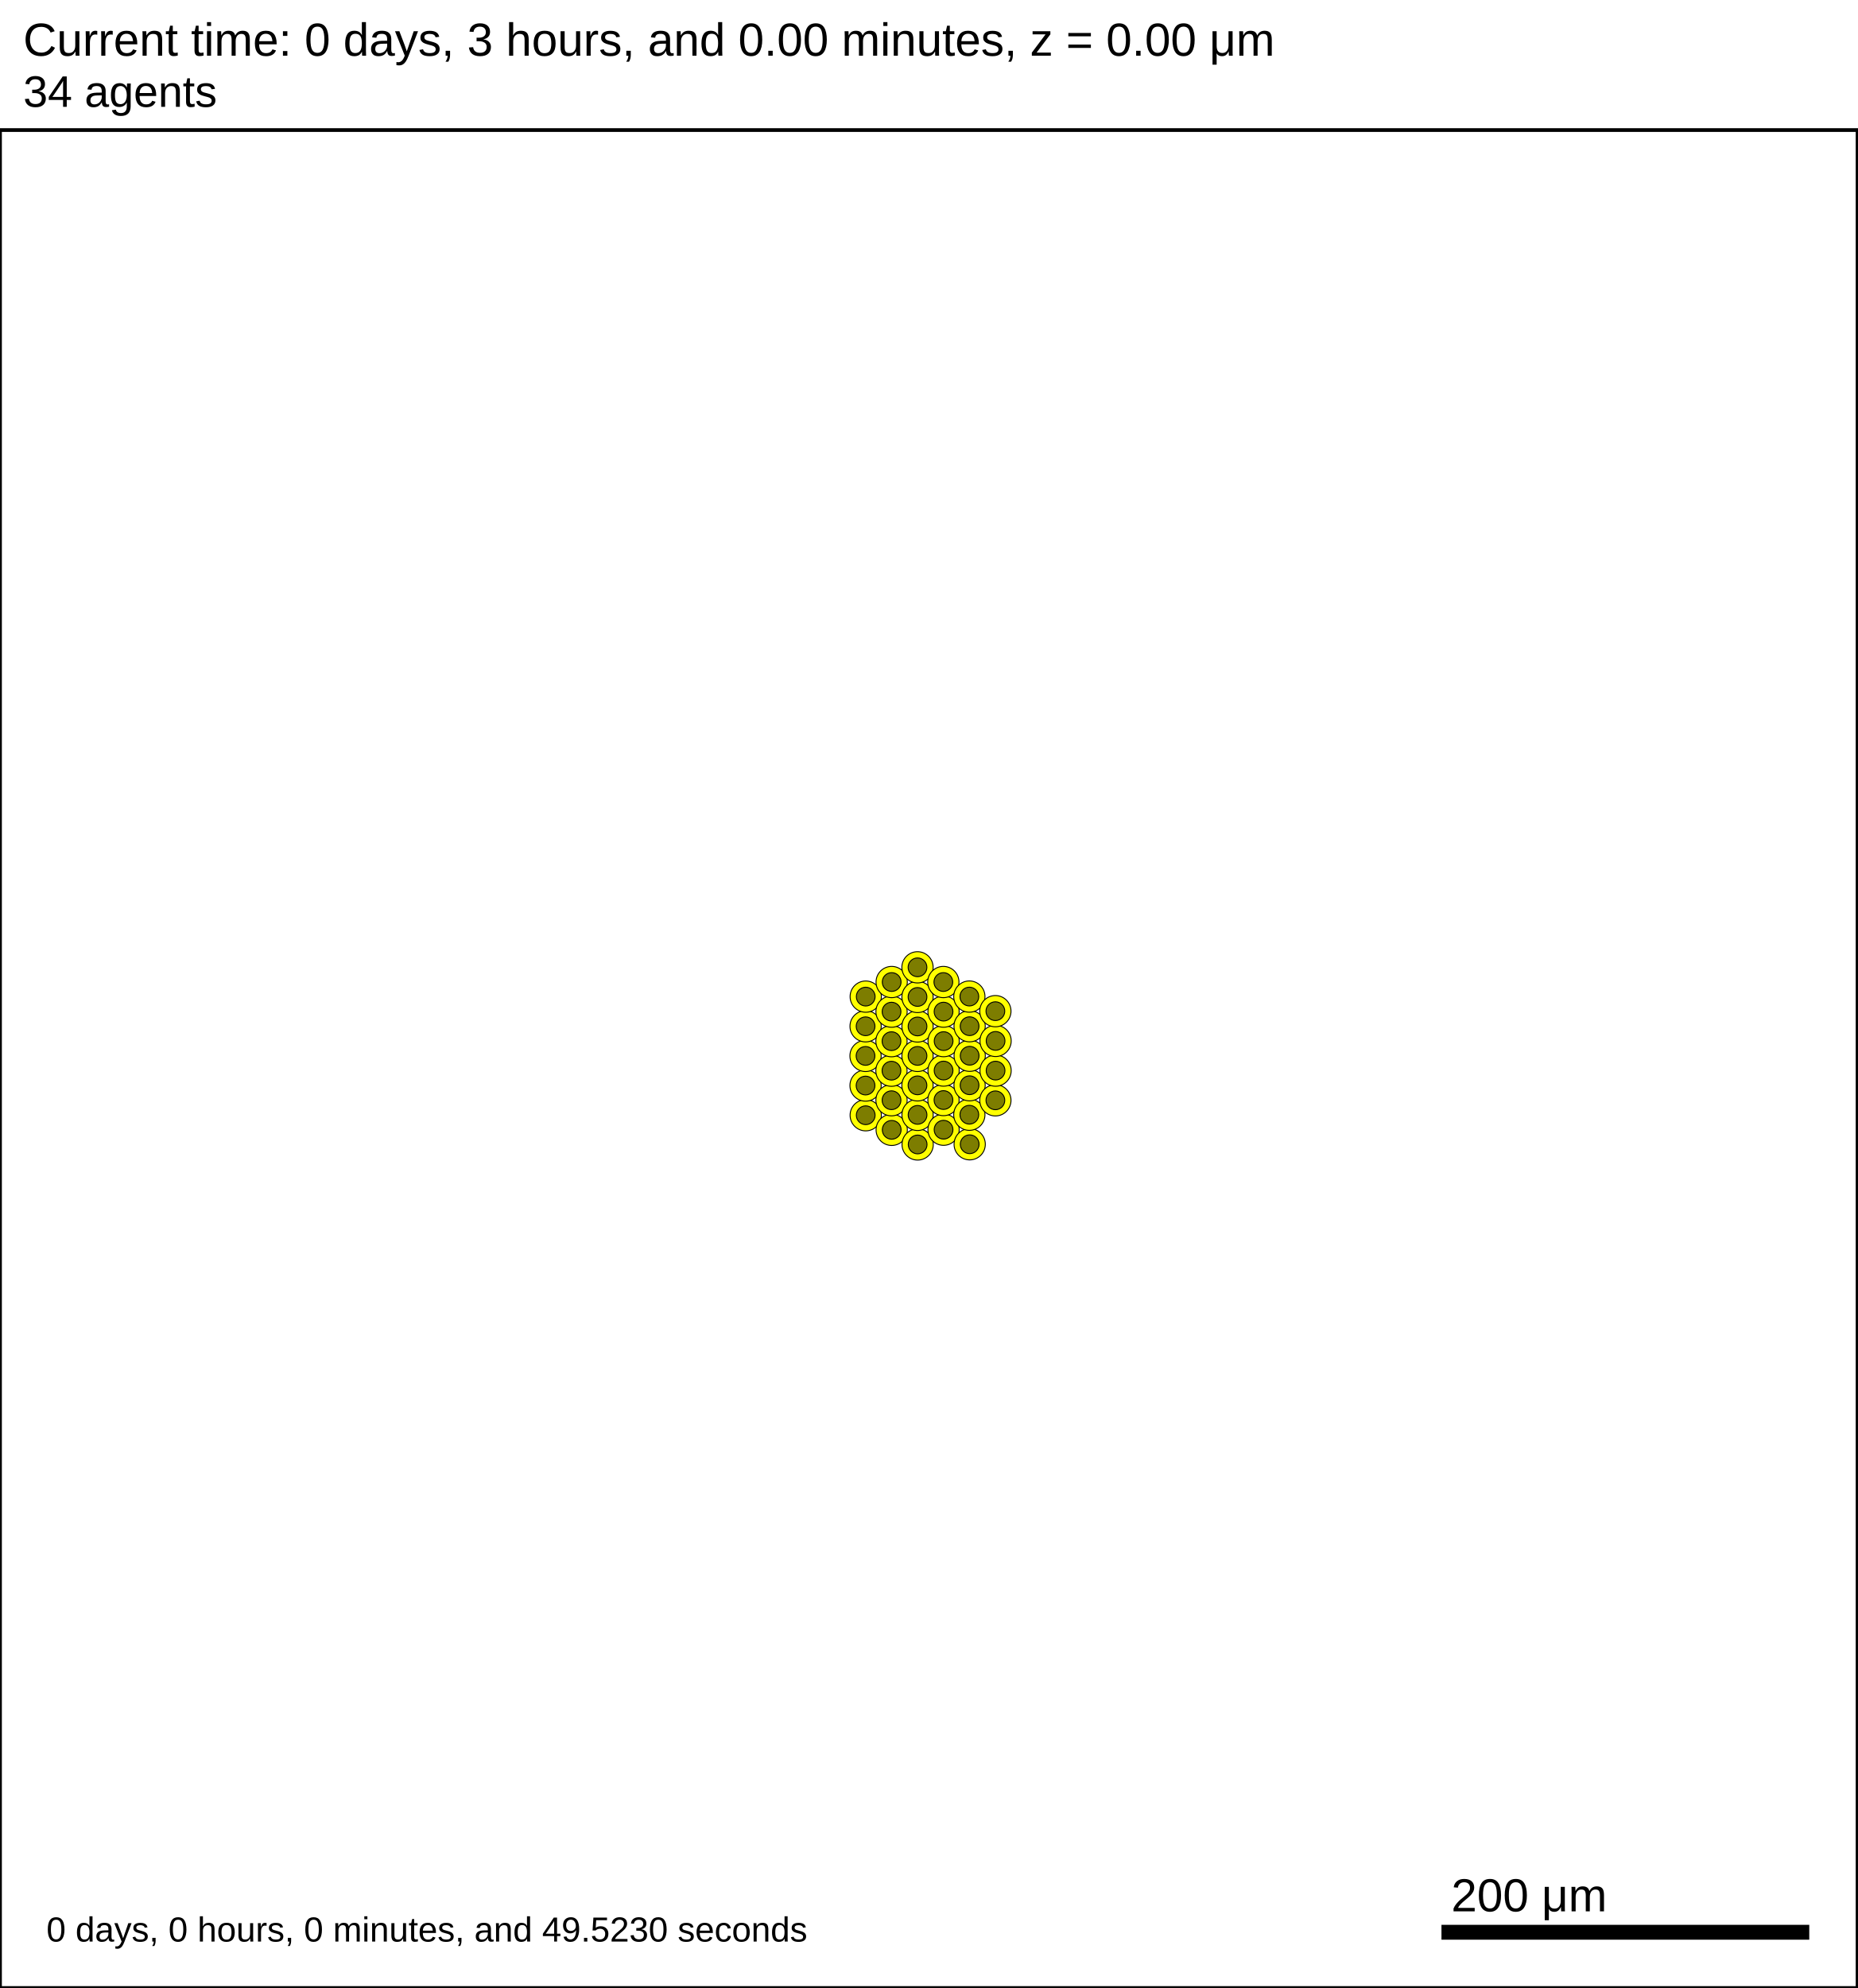
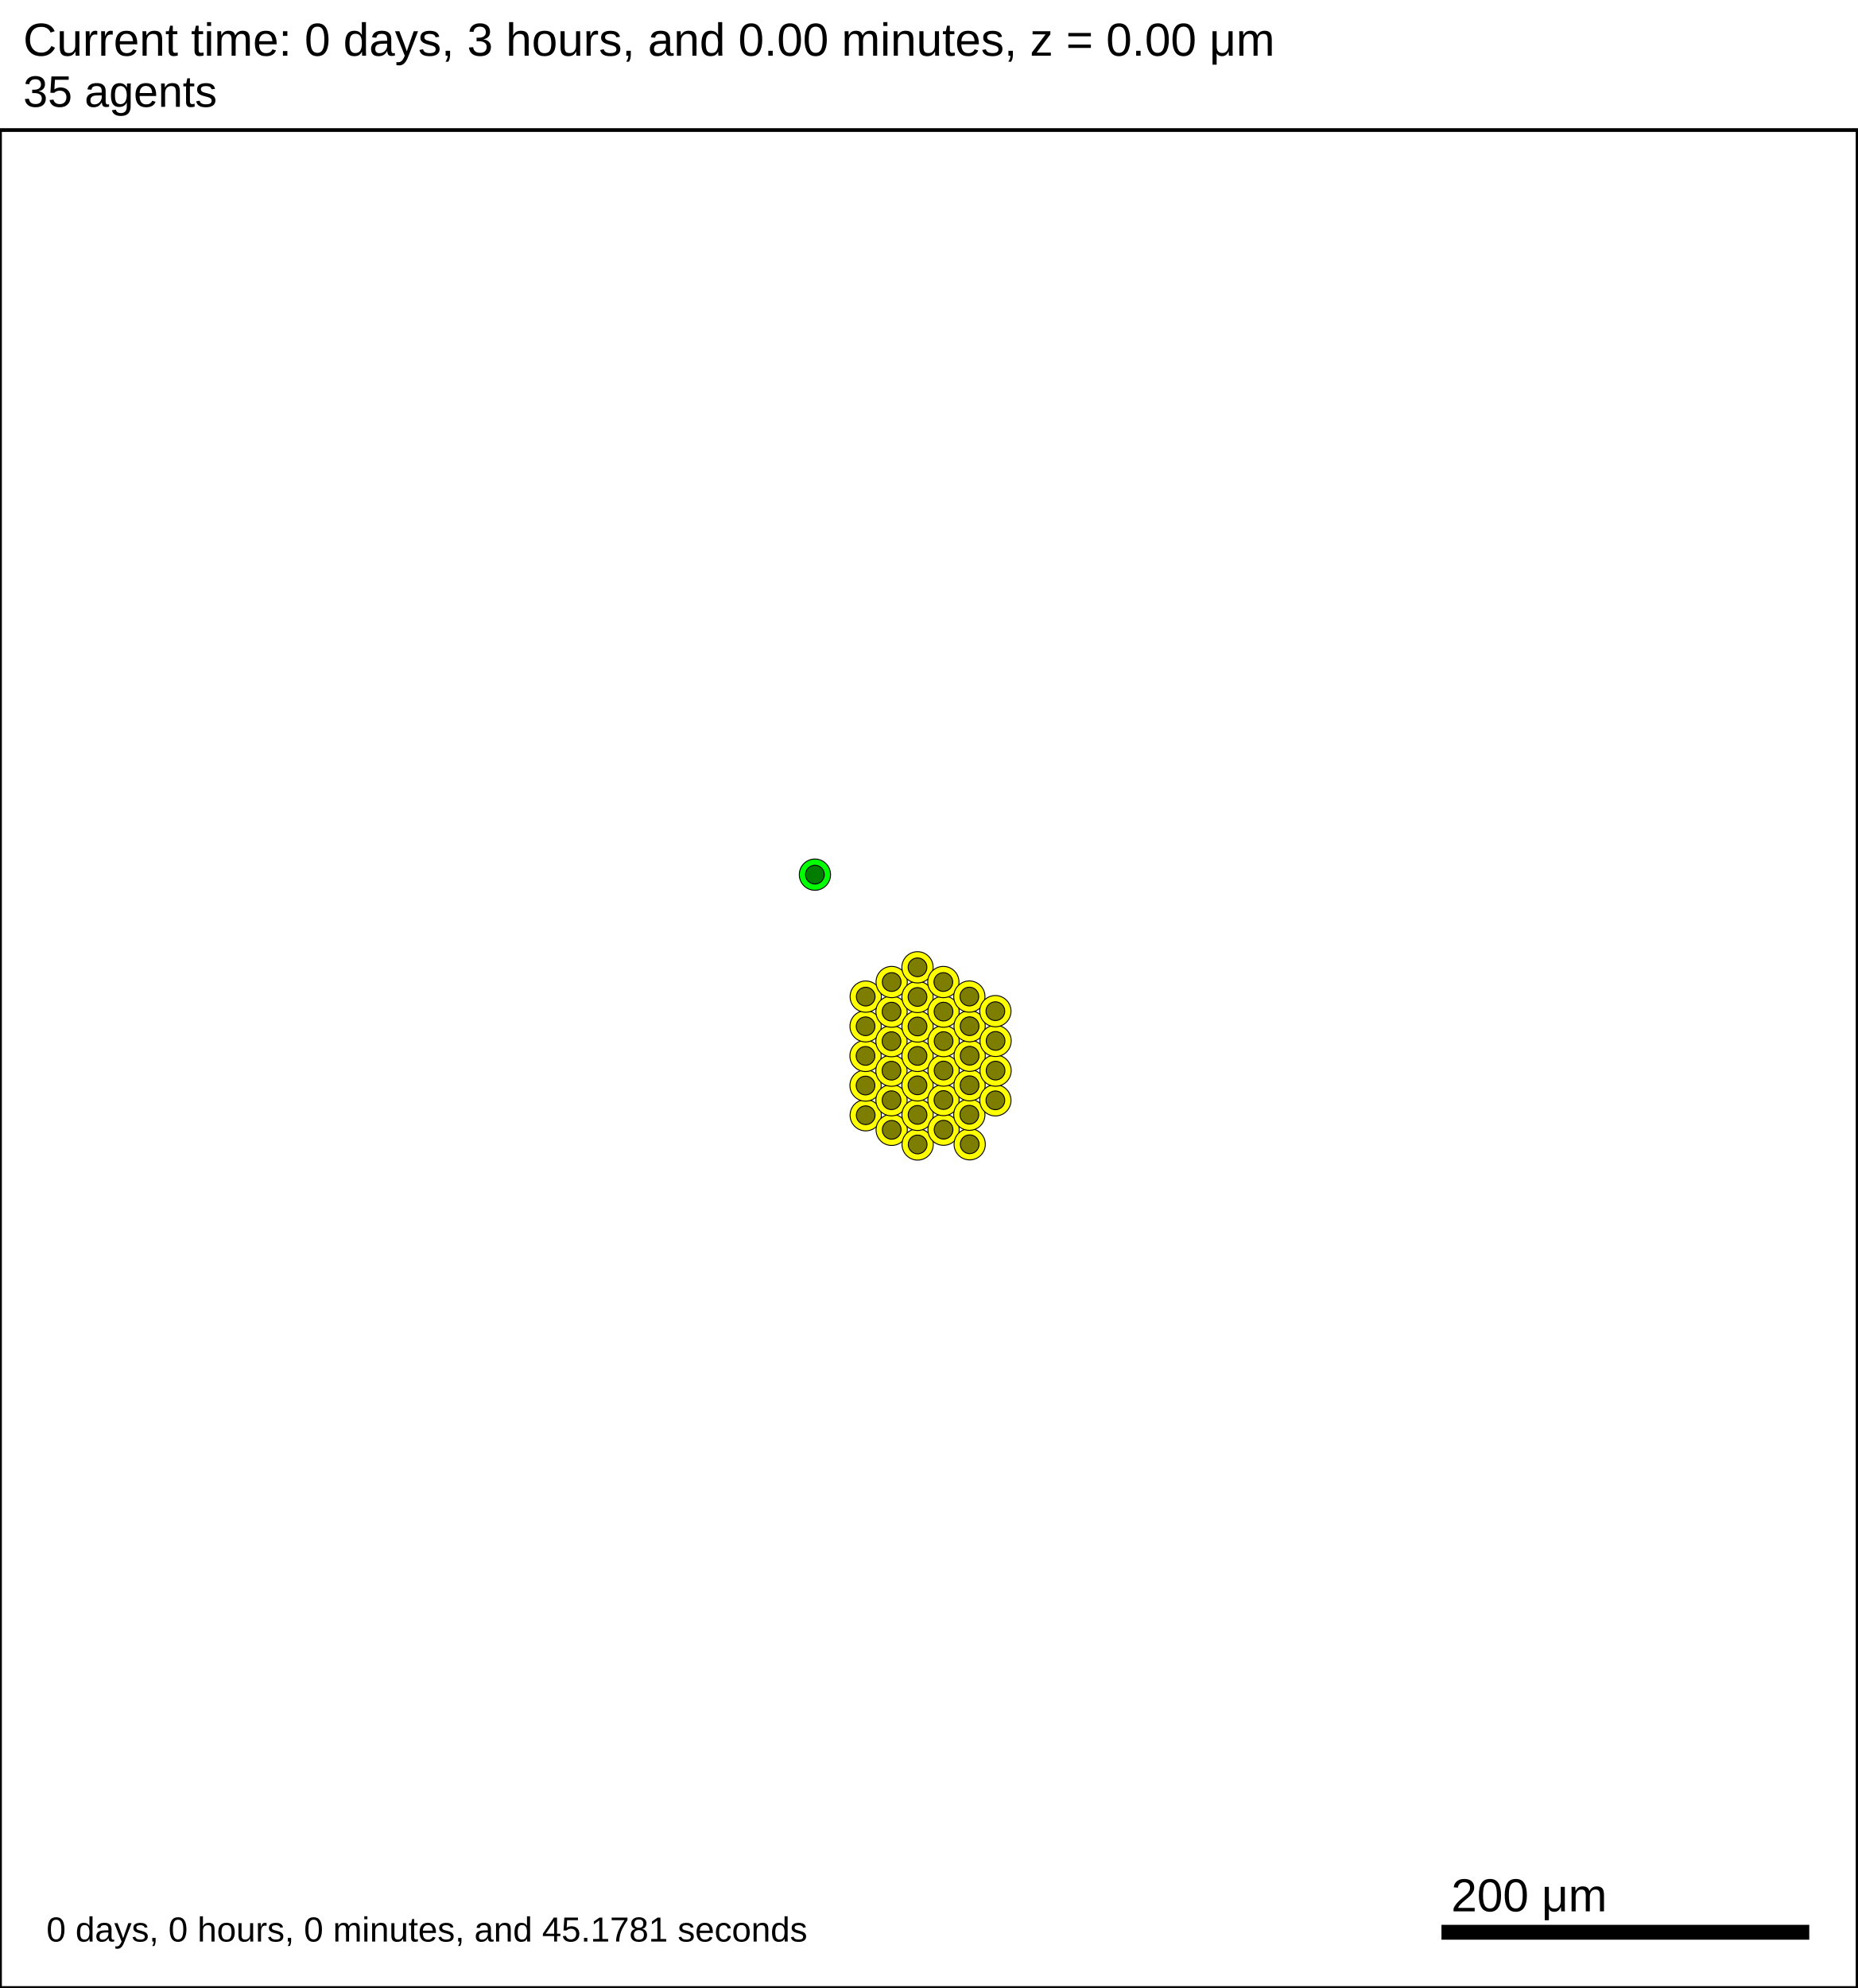
<svg xmlns="http://www.w3.org/2000/svg" version="1.1" width="1000" height="1070" id="svg2">
  <rect x="0" y="0" width="1000" height="1070" stroke-width="2" stroke="white" fill="white" />
  <text x="12.5" y="30" font-family="Arial" font-size="25" fill="black">
   Current time: 0 days, 3 hours, and 0.00 minutes, z = 0.00 μm
  </text>
  <text x="12.5" y="57.5" font-family="Arial" font-size="23.75" fill="black">
-    34 agents
+    35 agents
  </text>
  <g id="tissue" transform="translate(0,1070) scale(1,-1)">
    <g id="ECM">
  </g>
    <g id="cells">
      <g id="cell0" type="cancer cell" dead="false">
        <circle cx="466.046" cy="469.744" r="8.413" stroke-width="0.5" stroke="rgb(0,0,0)" fill="rgb(255,255,0)" />
        <circle cx="466.046" cy="469.744" r="5.052" stroke-width="0.5" stroke="rgb(0,0,0)" fill="rgb(125,125,0)" />
      </g>
      <g id="cell1" type="cancer cell" dead="false">
        <circle cx="465.962" cy="485.726" r="8.413" stroke-width="0.5" stroke="rgb(0,0,0)" fill="rgb(255,255,0)" />
        <circle cx="465.962" cy="485.726" r="5.052" stroke-width="0.5" stroke="rgb(0,0,0)" fill="rgb(125,125,0)" />
      </g>
      <g id="cell2" type="cancer cell" dead="false">
        <circle cx="465.95" cy="501.677" r="8.413" stroke-width="0.5" stroke="rgb(0,0,0)" fill="rgb(255,255,0)" />
        <circle cx="465.95" cy="501.677" r="5.052" stroke-width="0.5" stroke="rgb(0,0,0)" fill="rgb(125,125,0)" />
      </g>
      <g id="cell3" type="cancer cell" dead="false">
        <circle cx="465.98" cy="517.622" r="8.413" stroke-width="0.5" stroke="rgb(0,0,0)" fill="rgb(255,255,0)" />
        <circle cx="465.98" cy="517.622" r="5.052" stroke-width="0.5" stroke="rgb(0,0,0)" fill="rgb(125,125,0)" />
      </g>
      <g id="cell4" type="cancer cell" dead="false">
        <circle cx="466.054" cy="533.594" r="8.413" stroke-width="0.5" stroke="rgb(0,0,0)" fill="rgb(255,255,0)" />
        <circle cx="466.054" cy="533.594" r="5.052" stroke-width="0.5" stroke="rgb(0,0,0)" fill="rgb(125,125,0)" />
      </g>
      <g id="cell5" type="cancer cell" dead="false">
        <circle cx="480.039" cy="461.889" r="8.413" stroke-width="0.5" stroke="rgb(0,0,0)" fill="rgb(255,255,0)" />
        <circle cx="480.039" cy="461.889" r="5.052" stroke-width="0.5" stroke="rgb(0,0,0)" fill="rgb(125,125,0)" />
      </g>
      <g id="cell6" type="cancer cell" dead="false">
        <circle cx="479.939" cy="477.827" r="8.413" stroke-width="0.5" stroke="rgb(0,0,0)" fill="rgb(255,255,0)" />
        <circle cx="479.939" cy="477.827" r="5.052" stroke-width="0.5" stroke="rgb(0,0,0)" fill="rgb(125,125,0)" />
      </g>
      <g id="cell7" type="cancer cell" dead="false">
        <circle cx="479.908" cy="493.73" r="8.413" stroke-width="0.5" stroke="rgb(0,0,0)" fill="rgb(255,255,0)" />
        <circle cx="479.908" cy="493.73" r="5.052" stroke-width="0.5" stroke="rgb(0,0,0)" fill="rgb(125,125,0)" />
      </g>
      <g id="cell8" type="cancer cell" dead="false">
        <circle cx="479.922" cy="509.614" r="8.413" stroke-width="0.5" stroke="rgb(0,0,0)" fill="rgb(255,255,0)" />
        <circle cx="479.922" cy="509.614" r="5.052" stroke-width="0.5" stroke="rgb(0,0,0)" fill="rgb(125,125,0)" />
      </g>
      <g id="cell9" type="cancer cell" dead="false">
        <circle cx="479.951" cy="525.507" r="8.413" stroke-width="0.5" stroke="rgb(0,0,0)" fill="rgb(255,255,0)" />
        <circle cx="479.951" cy="525.507" r="5.052" stroke-width="0.5" stroke="rgb(0,0,0)" fill="rgb(125,125,0)" />
      </g>
      <g id="cell10" type="cancer cell" dead="false">
        <circle cx="480.022" cy="541.442" r="8.413" stroke-width="0.5" stroke="rgb(0,0,0)" fill="rgb(255,255,0)" />
        <circle cx="480.022" cy="541.442" r="5.052" stroke-width="0.5" stroke="rgb(0,0,0)" fill="rgb(125,125,0)" />
      </g>
      <g id="cell11" type="cancer cell" dead="false">
        <circle cx="494.008" cy="454.016" r="8.413" stroke-width="0.5" stroke="rgb(0,0,0)" fill="rgb(255,255,0)" />
        <circle cx="494.008" cy="454.016" r="5.052" stroke-width="0.5" stroke="rgb(0,0,0)" fill="rgb(125,125,0)" />
      </g>
      <g id="cell12" type="cancer cell" dead="false">
        <circle cx="493.958" cy="469.943" r="8.413" stroke-width="0.5" stroke="rgb(0,0,0)" fill="rgb(255,255,0)" />
        <circle cx="493.958" cy="469.943" r="5.052" stroke-width="0.5" stroke="rgb(0,0,0)" fill="rgb(125,125,0)" />
      </g>
      <g id="cell13" type="cancer cell" dead="false">
        <circle cx="493.918" cy="485.834" r="8.413" stroke-width="0.5" stroke="rgb(0,0,0)" fill="rgb(255,255,0)" />
        <circle cx="493.918" cy="485.834" r="5.052" stroke-width="0.5" stroke="rgb(0,0,0)" fill="rgb(125,125,0)" />
      </g>
      <g id="cell14" type="cancer cell" dead="false">
        <circle cx="493.936" cy="501.686" r="8.413" stroke-width="0.5" stroke="rgb(0,0,0)" fill="rgb(255,255,0)" />
        <circle cx="493.936" cy="501.686" r="5.052" stroke-width="0.5" stroke="rgb(0,0,0)" fill="rgb(125,125,0)" />
      </g>
      <g id="cell15" type="cancer cell" dead="false">
        <circle cx="493.944" cy="517.534" r="8.413" stroke-width="0.5" stroke="rgb(0,0,0)" fill="rgb(255,255,0)" />
        <circle cx="493.944" cy="517.534" r="5.052" stroke-width="0.5" stroke="rgb(0,0,0)" fill="rgb(125,125,0)" />
      </g>
      <g id="cell16" type="cancer cell" dead="false">
        <circle cx="493.935" cy="533.411" r="8.413" stroke-width="0.5" stroke="rgb(0,0,0)" fill="rgb(255,255,0)" />
        <circle cx="493.935" cy="533.411" r="5.052" stroke-width="0.5" stroke="rgb(0,0,0)" fill="rgb(125,125,0)" />
      </g>
      <g id="cell17" type="cancer cell" dead="false">
        <circle cx="493.928" cy="549.362" r="8.413" stroke-width="0.5" stroke="rgb(0,0,0)" fill="rgb(255,255,0)" />
        <circle cx="493.928" cy="549.362" r="5.052" stroke-width="0.5" stroke="rgb(0,0,0)" fill="rgb(125,125,0)" />
      </g>
      <g id="cell18" type="cancer cell" dead="false">
        <circle cx="507.957" cy="461.96" r="8.413" stroke-width="0.5" stroke="rgb(0,0,0)" fill="rgb(255,255,0)" />
        <circle cx="507.957" cy="461.96" r="5.052" stroke-width="0.5" stroke="rgb(0,0,0)" fill="rgb(125,125,0)" />
      </g>
      <g id="cell19" type="cancer cell" dead="false">
        <circle cx="507.912" cy="477.925" r="8.413" stroke-width="0.5" stroke="rgb(0,0,0)" fill="rgb(255,255,0)" />
        <circle cx="507.912" cy="477.925" r="5.052" stroke-width="0.5" stroke="rgb(0,0,0)" fill="rgb(125,125,0)" />
      </g>
      <g id="cell20" type="cancer cell" dead="false">
        <circle cx="507.967" cy="493.797" r="8.413" stroke-width="0.5" stroke="rgb(0,0,0)" fill="rgb(255,255,0)" />
        <circle cx="507.967" cy="493.797" r="5.052" stroke-width="0.5" stroke="rgb(0,0,0)" fill="rgb(125,125,0)" />
      </g>
      <g id="cell21" type="cancer cell" dead="false">
        <circle cx="507.986" cy="509.648" r="8.413" stroke-width="0.5" stroke="rgb(0,0,0)" fill="rgb(255,255,0)" />
        <circle cx="507.986" cy="509.648" r="5.052" stroke-width="0.5" stroke="rgb(0,0,0)" fill="rgb(125,125,0)" />
      </g>
      <g id="cell22" type="cancer cell" dead="false">
        <circle cx="507.944" cy="525.518" r="8.413" stroke-width="0.5" stroke="rgb(0,0,0)" fill="rgb(255,255,0)" />
        <circle cx="507.944" cy="525.518" r="5.052" stroke-width="0.5" stroke="rgb(0,0,0)" fill="rgb(125,125,0)" />
      </g>
      <g id="cell23" type="cancer cell" dead="false">
        <circle cx="507.841" cy="541.441" r="8.413" stroke-width="0.5" stroke="rgb(0,0,0)" fill="rgb(255,255,0)" />
        <circle cx="507.841" cy="541.441" r="5.052" stroke-width="0.5" stroke="rgb(0,0,0)" fill="rgb(125,125,0)" />
      </g>
      <g id="cell24" type="cancer cell" dead="false">
        <circle cx="522.022" cy="454.123" r="8.413" stroke-width="0.5" stroke="rgb(0,0,0)" fill="rgb(255,255,0)" />
        <circle cx="522.022" cy="454.123" r="5.052" stroke-width="0.5" stroke="rgb(0,0,0)" fill="rgb(125,125,0)" />
      </g>
      <g id="cell25" type="cancer cell" dead="false">
        <circle cx="521.834" cy="470.025" r="8.413" stroke-width="0.5" stroke="rgb(0,0,0)" fill="rgb(255,255,0)" />
        <circle cx="521.834" cy="470.025" r="5.052" stroke-width="0.5" stroke="rgb(0,0,0)" fill="rgb(125,125,0)" />
      </g>
      <g id="cell26" type="cancer cell" dead="false">
        <circle cx="521.958" cy="485.89" r="8.413" stroke-width="0.5" stroke="rgb(0,0,0)" fill="rgb(255,255,0)" />
        <circle cx="521.958" cy="485.89" r="5.052" stroke-width="0.5" stroke="rgb(0,0,0)" fill="rgb(125,125,0)" />
      </g>
      <g id="cell27" type="cancer cell" dead="false">
        <circle cx="522.011" cy="501.769" r="8.413" stroke-width="0.5" stroke="rgb(0,0,0)" fill="rgb(255,255,0)" />
        <circle cx="522.011" cy="501.769" r="5.052" stroke-width="0.5" stroke="rgb(0,0,0)" fill="rgb(125,125,0)" />
      </g>
      <g id="cell28" type="cancer cell" dead="false">
        <circle cx="521.977" cy="517.672" r="8.413" stroke-width="0.5" stroke="rgb(0,0,0)" fill="rgb(255,255,0)" />
        <circle cx="521.977" cy="517.672" r="5.052" stroke-width="0.5" stroke="rgb(0,0,0)" fill="rgb(125,125,0)" />
      </g>
      <g id="cell29" type="cancer cell" dead="false">
        <circle cx="521.844" cy="533.618" r="8.413" stroke-width="0.5" stroke="rgb(0,0,0)" fill="rgb(255,255,0)" />
        <circle cx="521.844" cy="533.618" r="5.052" stroke-width="0.5" stroke="rgb(0,0,0)" fill="rgb(125,125,0)" />
      </g>
      <g id="cell30" type="cancer cell" dead="false">
        <circle cx="535.855" cy="477.776" r="8.413" stroke-width="0.5" stroke="rgb(0,0,0)" fill="rgb(255,255,0)" />
        <circle cx="535.855" cy="477.776" r="5.052" stroke-width="0.5" stroke="rgb(0,0,0)" fill="rgb(125,125,0)" />
      </g>
      <g id="cell31" type="cancer cell" dead="false">
        <circle cx="535.956" cy="493.766" r="8.413" stroke-width="0.5" stroke="rgb(0,0,0)" fill="rgb(255,255,0)" />
        <circle cx="535.956" cy="493.766" r="5.052" stroke-width="0.5" stroke="rgb(0,0,0)" fill="rgb(125,125,0)" />
      </g>
      <g id="cell32" type="cancer cell" dead="false">
        <circle cx="535.961" cy="509.755" r="8.413" stroke-width="0.5" stroke="rgb(0,0,0)" fill="rgb(255,255,0)" />
        <circle cx="535.961" cy="509.755" r="5.052" stroke-width="0.5" stroke="rgb(0,0,0)" fill="rgb(125,125,0)" />
      </g>
      <g id="cell33" type="cancer cell" dead="false">
        <circle cx="535.852" cy="525.76" r="8.413" stroke-width="0.5" stroke="rgb(0,0,0)" fill="rgb(255,255,0)" />
        <circle cx="535.852" cy="525.76" r="5.052" stroke-width="0.5" stroke="rgb(0,0,0)" fill="rgb(125,125,0)" />
      </g>
+       <g id="cell34" type="Macrophage" dead="false">
+         <circle cx="438.709" cy="599.239" r="8.413" stroke-width="0.5" stroke="rgb(0,0,0)" fill="rgb(0,255,0)" />
+         <circle cx="438.709" cy="599.239" r="5.052" stroke-width="0.5" stroke="rgb(0,0,0)" fill="rgb(0,125,0)" />
+       </g>
    </g>
  </g>
  <rect x="775" y="1035" width="200" height="10" stroke-width="2" stroke="rgb(255,255,255)" fill="rgb(0,0,0)" />
  <text x="781.25" y="1028.75" font-family="Arial" font-size="25" fill="black">
   200 μm
  </text>
  <text x="25" y="1045" font-family="Arial" font-size="18.75" fill="black">
-    0 days, 0 hours, 0 minutes, and 49.5230 seconds
+    0 days, 0 hours, 0 minutes, and 45.1781 seconds
  </text>
  <rect x="0" y="70" width="1000" height="1000" stroke-width="2" stroke="rgb(0,0,0)" fill="none" />
  <rect x="1025" y="70" width="25" height="975" stroke-width="2" stroke="black" fill="none" />
</svg>
